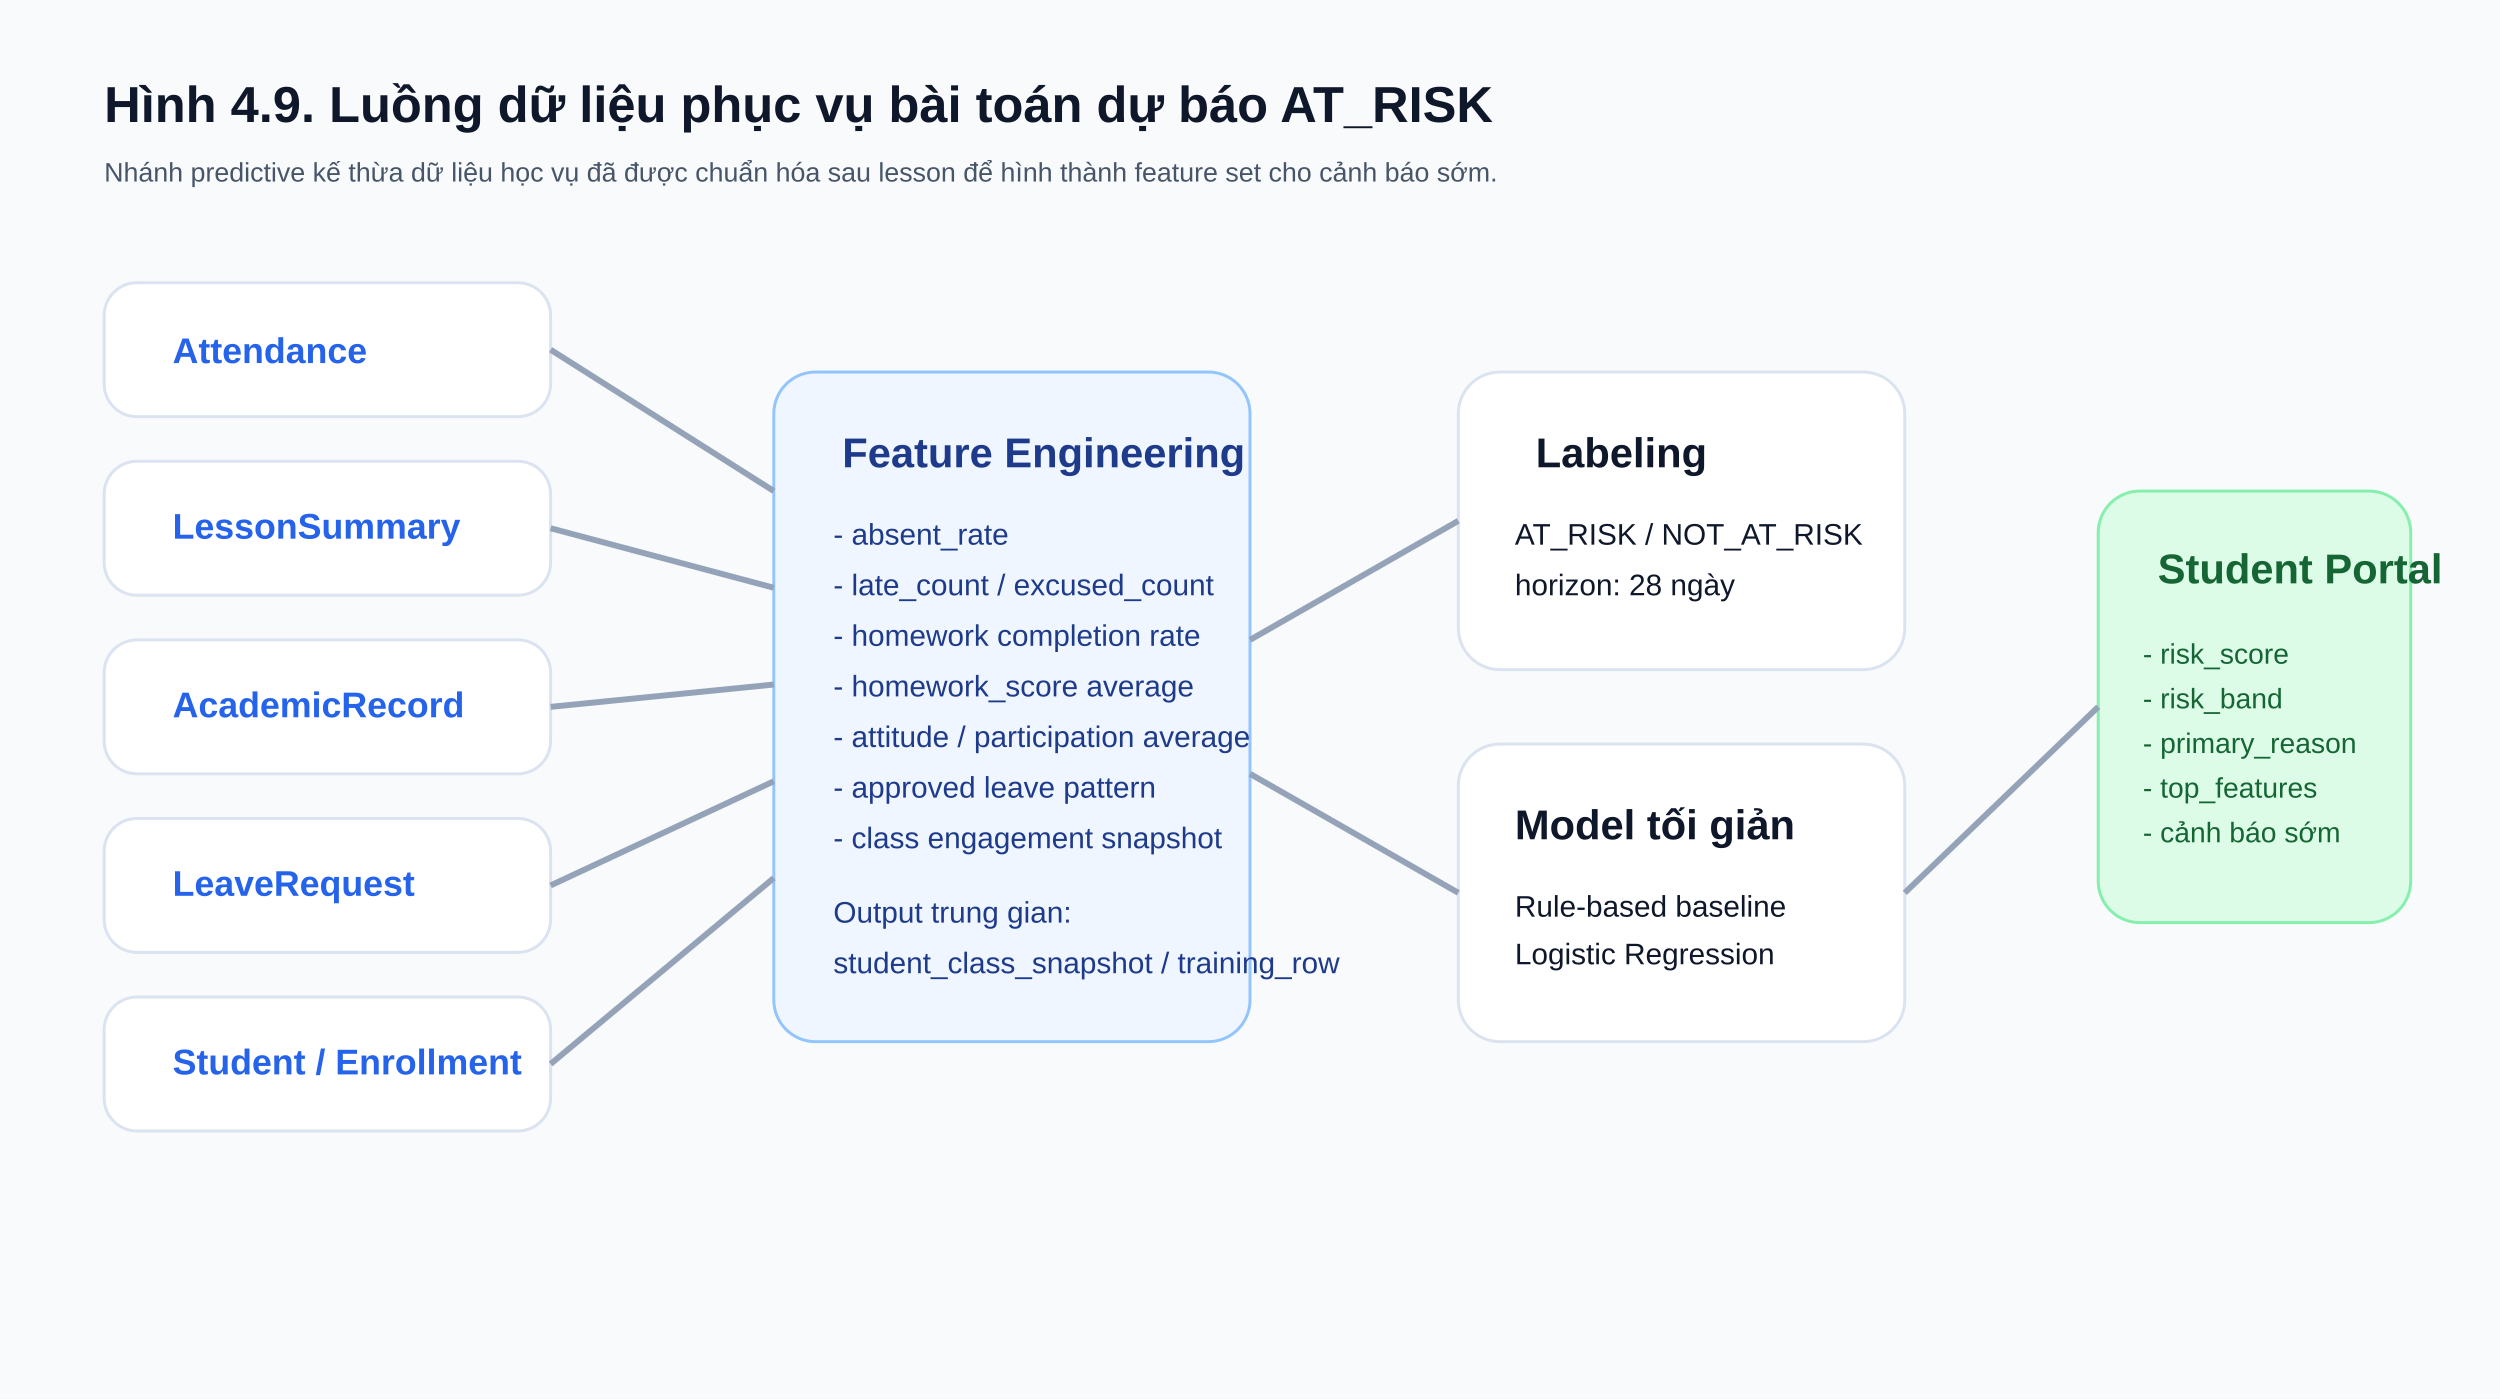
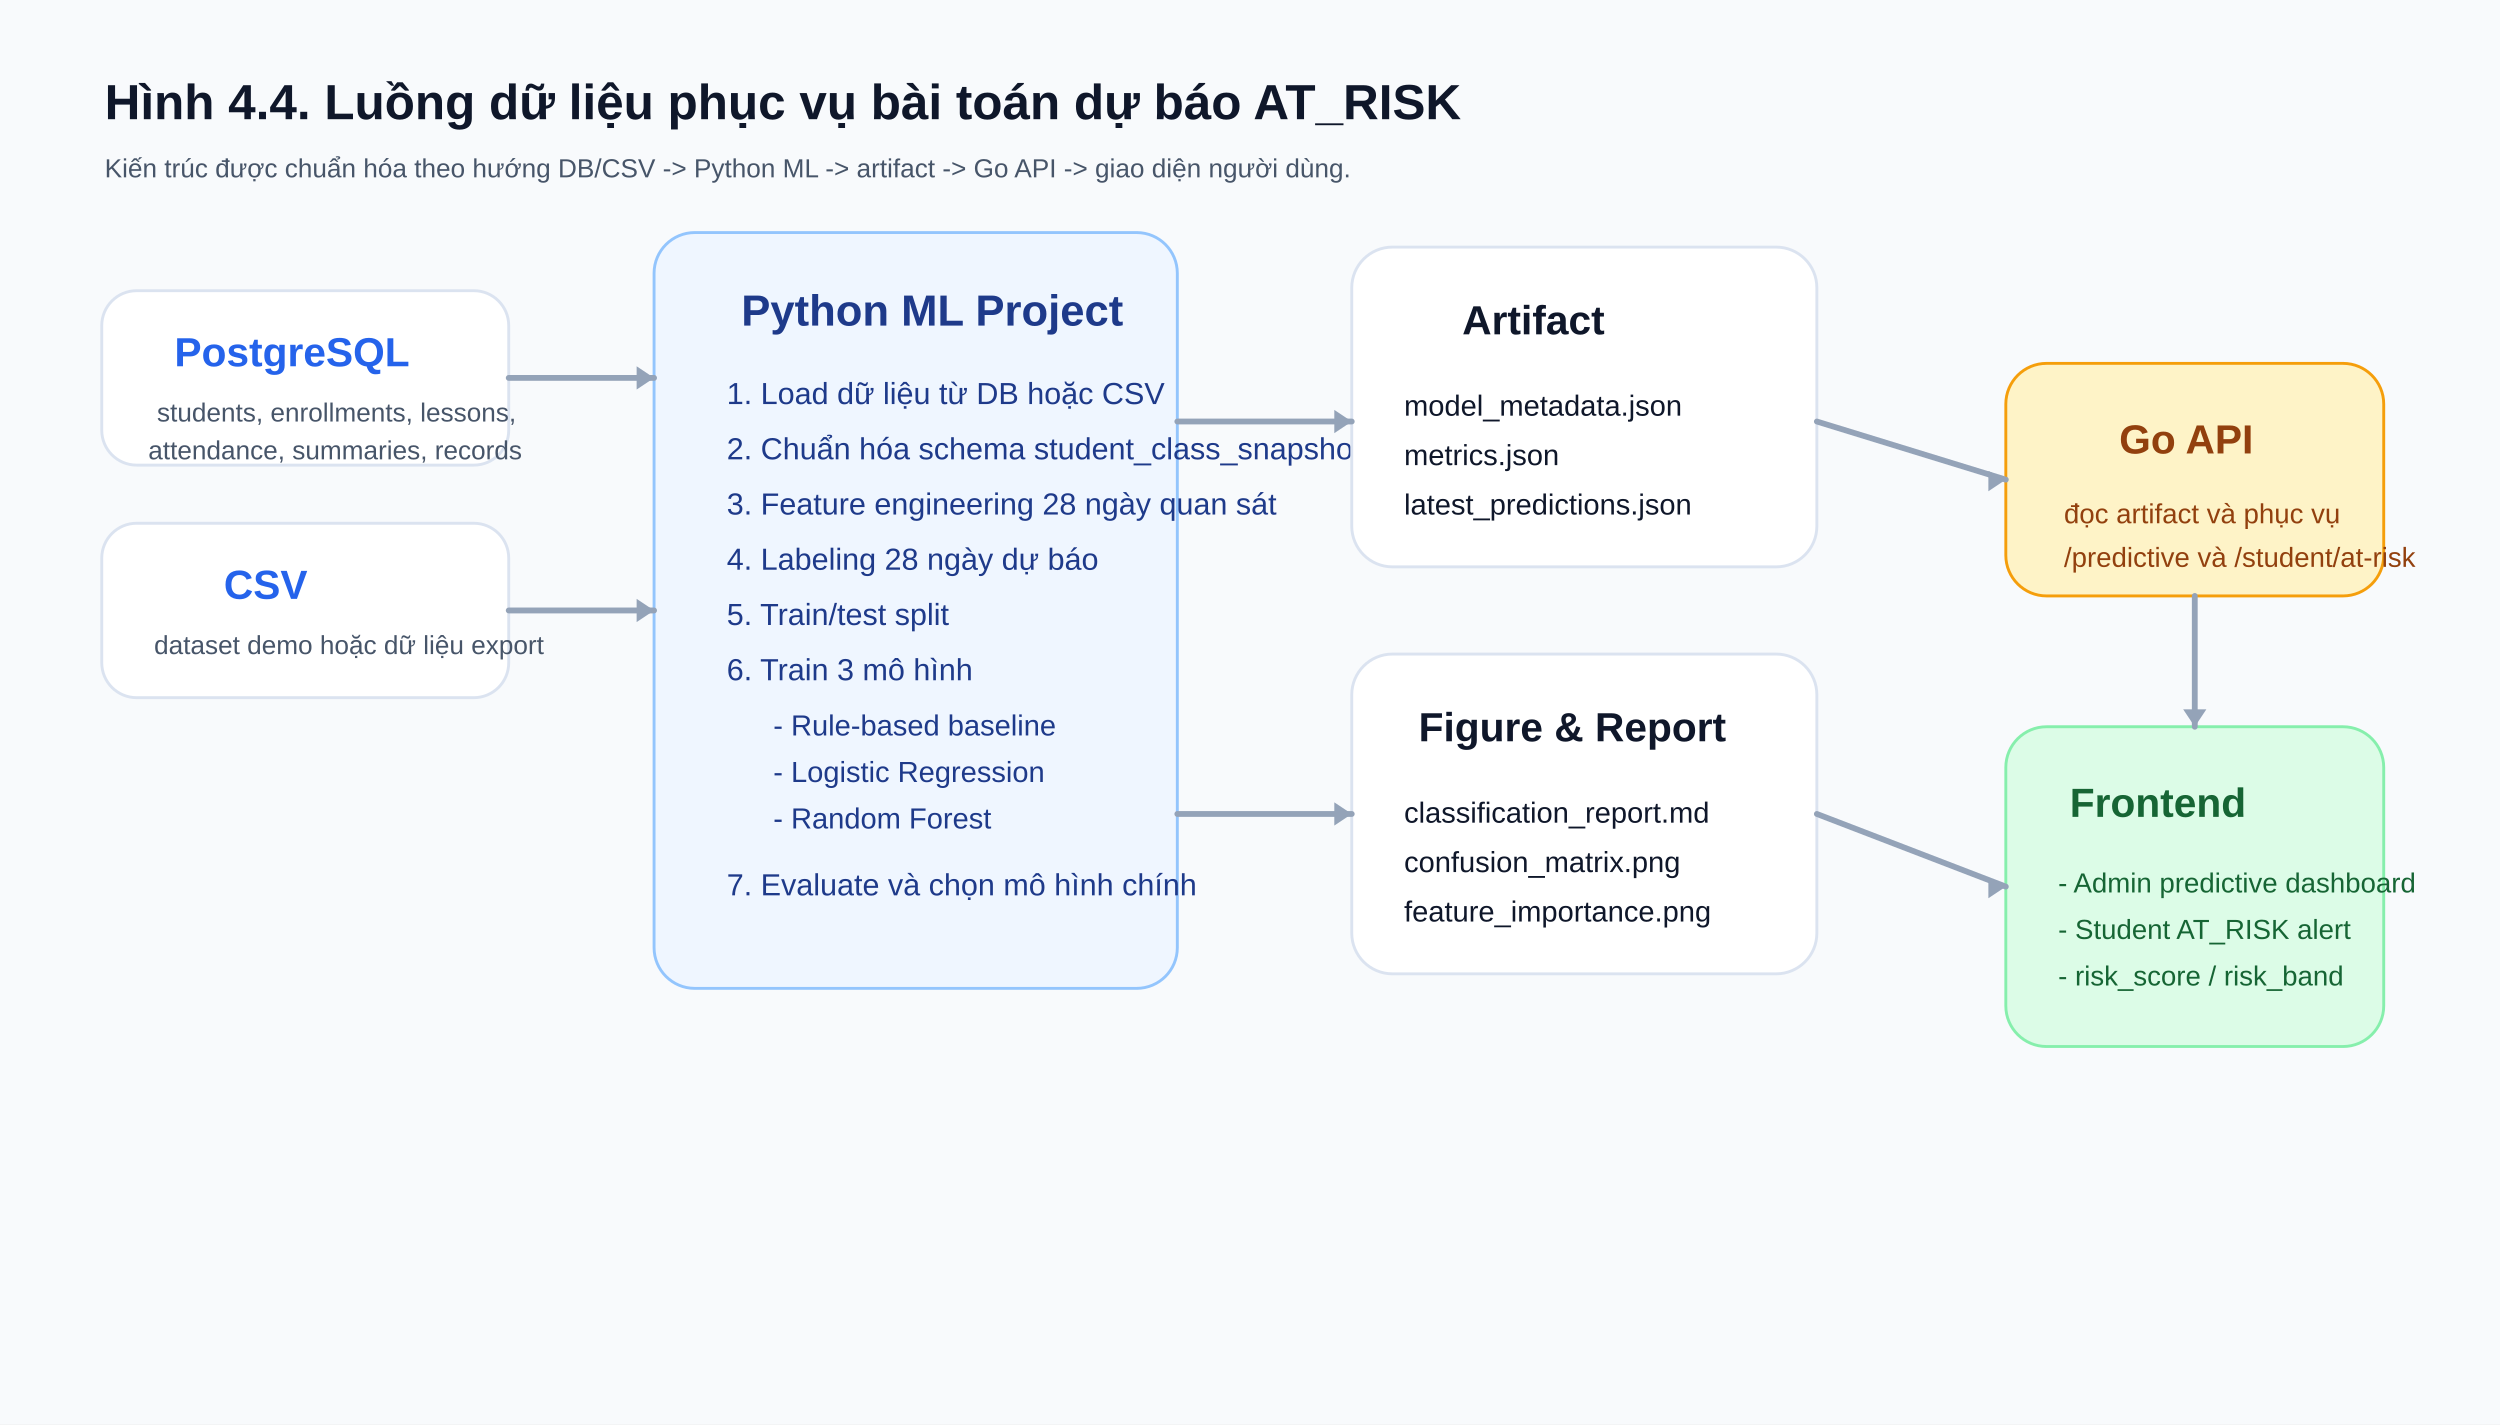
- <svg xmlns="http://www.w3.org/2000/svg" width="1680" height="940" viewBox="0 0 1680 940">
-   <rect width="1680" height="940" fill="#f8fafc" />
-   <text x="70" y="82" font-family="Arial, Helvetica, sans-serif" font-size="34" font-weight="700" fill="#0f172a">Hình 4.9. Luồng dữ liệu phục vụ bài toán dự báo AT_RISK</text>
-   <text x="70" y="122" font-family="Arial, Helvetica, sans-serif" font-size="18" fill="#475569">Nhánh predictive kế thừa dữ liệu học vụ đã được chuẩn hóa sau lesson để hình thành feature set cho cảnh báo sớm.</text>
-   <rect x="70" y="190" width="300" height="90" rx="22" fill="#ffffff" stroke="#dbe3f0" stroke-width="2" />
-   <rect x="70" y="310" width="300" height="90" rx="22" fill="#ffffff" stroke="#dbe3f0" stroke-width="2" />
-   <rect x="70" y="430" width="300" height="90" rx="22" fill="#ffffff" stroke="#dbe3f0" stroke-width="2" />
-   <rect x="70" y="550" width="300" height="90" rx="22" fill="#ffffff" stroke="#dbe3f0" stroke-width="2" />
-   <rect x="70" y="670" width="300" height="90" rx="22" fill="#ffffff" stroke="#dbe3f0" stroke-width="2" />
-   <text x="116" y="244" font-family="Arial, Helvetica, sans-serif" font-size="24" font-weight="700" fill="#2563eb">Attendance</text>
-   <text x="116" y="362" font-family="Arial, Helvetica, sans-serif" font-size="24" font-weight="700" fill="#2563eb">LessonSummary</text>
-   <text x="116" y="482" font-family="Arial, Helvetica, sans-serif" font-size="24" font-weight="700" fill="#2563eb">AcademicRecord</text>
-   <text x="116" y="602" font-family="Arial, Helvetica, sans-serif" font-size="24" font-weight="700" fill="#2563eb">LeaveRequest</text>
-   <text x="116" y="722" font-family="Arial, Helvetica, sans-serif" font-size="24" font-weight="700" fill="#2563eb">Student / Enrollment</text>
-   <rect x="520" y="250" width="320" height="450" rx="28" fill="#eff6ff" stroke="#93c5fd" stroke-width="2" />
-   <text x="566" y="314" font-family="Arial, Helvetica, sans-serif" font-size="28" font-weight="700" fill="#1e3a8a">Feature Engineering</text>
-   <text x="560" y="366" font-family="Arial, Helvetica, sans-serif" font-size="20" fill="#1e3a8a">- absent_rate</text>
-   <text x="560" y="400" font-family="Arial, Helvetica, sans-serif" font-size="20" fill="#1e3a8a">- late_count / excused_count</text>
-   <text x="560" y="434" font-family="Arial, Helvetica, sans-serif" font-size="20" fill="#1e3a8a">- homework completion rate</text>
-   <text x="560" y="468" font-family="Arial, Helvetica, sans-serif" font-size="20" fill="#1e3a8a">- homework_score average</text>
-   <text x="560" y="502" font-family="Arial, Helvetica, sans-serif" font-size="20" fill="#1e3a8a">- attitude / participation average</text>
-   <text x="560" y="536" font-family="Arial, Helvetica, sans-serif" font-size="20" fill="#1e3a8a">- approved leave pattern</text>
-   <text x="560" y="570" font-family="Arial, Helvetica, sans-serif" font-size="20" fill="#1e3a8a">- class engagement snapshot</text>
-   <text x="560" y="620" font-family="Arial, Helvetica, sans-serif" font-size="20" fill="#1e3a8a">Output trung gian:</text>
-   <text x="560" y="654" font-family="Arial, Helvetica, sans-serif" font-size="20" fill="#1e3a8a">student_class_snapshot / training_row</text>
-   <rect x="980" y="250" width="300" height="200" rx="28" fill="#ffffff" stroke="#dbe3f0" stroke-width="2" />
-   <text x="1032" y="314" font-family="Arial, Helvetica, sans-serif" font-size="28" font-weight="700" fill="#0f172a">Labeling</text>
-   <text x="1018" y="366" font-family="Arial, Helvetica, sans-serif" font-size="20" fill="#0f172a">AT_RISK / NOT_AT_RISK</text>
-   <text x="1018" y="400" font-family="Arial, Helvetica, sans-serif" font-size="20" fill="#0f172a">horizon: 28 ngày</text>
-   <rect x="980" y="500" width="300" height="200" rx="28" fill="#ffffff" stroke="#dbe3f0" stroke-width="2" />
-   <text x="1018" y="564" font-family="Arial, Helvetica, sans-serif" font-size="28" font-weight="700" fill="#0f172a">Model tối giản</text>
-   <text x="1018" y="616" font-family="Arial, Helvetica, sans-serif" font-size="20" fill="#0f172a">Rule-based baseline</text>
-   <text x="1018" y="648" font-family="Arial, Helvetica, sans-serif" font-size="20" fill="#0f172a">Logistic Regression</text>
-   <rect x="1410" y="330" width="210" height="290" rx="28" fill="#dcfce7" stroke="#86efac" stroke-width="2" />
-   <text x="1450" y="392" font-family="Arial, Helvetica, sans-serif" font-size="28" font-weight="700" fill="#166534">Student Portal</text>
-   <text x="1440" y="446" font-family="Arial, Helvetica, sans-serif" font-size="19" fill="#166534">- risk_score</text>
-   <text x="1440" y="476" font-family="Arial, Helvetica, sans-serif" font-size="19" fill="#166534">- risk_band</text>
-   <text x="1440" y="506" font-family="Arial, Helvetica, sans-serif" font-size="19" fill="#166534">- primary_reason</text>
-   <text x="1440" y="536" font-family="Arial, Helvetica, sans-serif" font-size="19" fill="#166534">- top_features</text>
-   <text x="1440" y="566" font-family="Arial, Helvetica, sans-serif" font-size="19" fill="#166534">- cảnh báo sớm</text>
-   <g stroke="#94a3b8" stroke-width="4" fill="none">
-     <line x1="370" y1="235" x2="520" y2="330" />
-     <line x1="370" y1="355" x2="520" y2="395" />
-     <line x1="370" y1="475" x2="520" y2="460" />
-     <line x1="370" y1="595" x2="520" y2="525" />
-     <line x1="370" y1="715" x2="520" y2="590" />
-     <line x1="840" y1="430" x2="980" y2="350" />
-     <line x1="840" y1="520" x2="980" y2="600" />
-     <line x1="1280" y1="600" x2="1410" y2="475" />
+ <svg xmlns="http://www.w3.org/2000/svg" width="1720" height="980" viewBox="0 0 1720 980">
+   <rect width="1720" height="980" fill="#f8fafc" />
+   <text x="72" y="82" font-family="Arial, Helvetica, sans-serif" font-size="34" font-weight="700" fill="#0f172a">Hình 4.4. Luồng dữ liệu phục vụ bài toán dự báo AT_RISK</text>
+   <text x="72" y="122" font-family="Arial, Helvetica, sans-serif" font-size="18" fill="#475569">Kiến trúc được chuẩn hóa theo hướng DB/CSV -&gt; Python ML -&gt; artifact -&gt; Go API -&gt; giao diện người dùng.</text>
+   <rect x="70" y="200" width="280" height="120" rx="24" fill="#ffffff" stroke="#dbe3f0" stroke-width="2" />
+   <rect x="70" y="360" width="280" height="120" rx="24" fill="#ffffff" stroke="#dbe3f0" stroke-width="2" />
+   <text x="120" y="252" font-family="Arial, Helvetica, sans-serif" font-size="28" font-weight="700" fill="#2563eb">PostgreSQL</text>
+   <text x="108" y="290" font-family="Arial, Helvetica, sans-serif" font-size="18" fill="#475569">students, enrollments, lessons,</text>
+   <text x="102" y="316" font-family="Arial, Helvetica, sans-serif" font-size="18" fill="#475569">attendance, summaries, records</text>
+   <text x="154" y="412" font-family="Arial, Helvetica, sans-serif" font-size="28" font-weight="700" fill="#2563eb">CSV</text>
+   <text x="106" y="450" font-family="Arial, Helvetica, sans-serif" font-size="18" fill="#475569">dataset demo hoặc dữ liệu export</text>
+   <rect x="450" y="160" width="360" height="520" rx="28" fill="#eff6ff" stroke="#93c5fd" stroke-width="2" />
+   <text x="510" y="224" font-family="Arial, Helvetica, sans-serif" font-size="30" font-weight="700" fill="#1e3a8a">Python ML Project</text>
+   <text x="500" y="278" font-family="Arial, Helvetica, sans-serif" font-size="21" fill="#1e3a8a">1. Load dữ liệu từ DB hoặc CSV</text>
+   <text x="500" y="316" font-family="Arial, Helvetica, sans-serif" font-size="21" fill="#1e3a8a">2. Chuẩn hóa schema student_class_snapshot</text>
+   <text x="500" y="354" font-family="Arial, Helvetica, sans-serif" font-size="21" fill="#1e3a8a">3. Feature engineering 28 ngày quan sát</text>
+   <text x="500" y="392" font-family="Arial, Helvetica, sans-serif" font-size="21" fill="#1e3a8a">4. Labeling 28 ngày dự báo</text>
+   <text x="500" y="430" font-family="Arial, Helvetica, sans-serif" font-size="21" fill="#1e3a8a">5. Train/test split</text>
+   <text x="500" y="468" font-family="Arial, Helvetica, sans-serif" font-size="21" fill="#1e3a8a">6. Train 3 mô hình</text>
+   <text x="532" y="506" font-family="Arial, Helvetica, sans-serif" font-size="20" fill="#1e3a8a">- Rule-based baseline</text>
+   <text x="532" y="538" font-family="Arial, Helvetica, sans-serif" font-size="20" fill="#1e3a8a">- Logistic Regression</text>
+   <text x="532" y="570" font-family="Arial, Helvetica, sans-serif" font-size="20" fill="#1e3a8a">- Random Forest</text>
+   <text x="500" y="616" font-family="Arial, Helvetica, sans-serif" font-size="21" fill="#1e3a8a">7. Evaluate và chọn mô hình chính</text>
+   <rect x="930" y="170" width="320" height="220" rx="28" fill="#ffffff" stroke="#dbe3f0" stroke-width="2" />
+   <text x="1006" y="230" font-family="Arial, Helvetica, sans-serif" font-size="28" font-weight="700" fill="#0f172a">Artifact</text>
+   <text x="966" y="286" font-family="Arial, Helvetica, sans-serif" font-size="20" fill="#0f172a">model_metadata.json</text>
+   <text x="966" y="320" font-family="Arial, Helvetica, sans-serif" font-size="20" fill="#0f172a">metrics.json</text>
+   <text x="966" y="354" font-family="Arial, Helvetica, sans-serif" font-size="20" fill="#0f172a">latest_predictions.json</text>
+   <rect x="930" y="450" width="320" height="220" rx="28" fill="#ffffff" stroke="#dbe3f0" stroke-width="2" />
+   <text x="976" y="510" font-family="Arial, Helvetica, sans-serif" font-size="28" font-weight="700" fill="#0f172a">Figure &amp; Report</text>
+   <text x="966" y="566" font-family="Arial, Helvetica, sans-serif" font-size="20" fill="#0f172a">classification_report.md</text>
+   <text x="966" y="600" font-family="Arial, Helvetica, sans-serif" font-size="20" fill="#0f172a">confusion_matrix.png</text>
+   <text x="966" y="634" font-family="Arial, Helvetica, sans-serif" font-size="20" fill="#0f172a">feature_importance.png</text>
+   <rect x="1380" y="250" width="260" height="160" rx="28" fill="#fef3c7" stroke="#f59e0b" stroke-width="2" />
+   <text x="1458" y="312" font-family="Arial, Helvetica, sans-serif" font-size="28" font-weight="700" fill="#92400e">Go API</text>
+   <text x="1420" y="360" font-family="Arial, Helvetica, sans-serif" font-size="19" fill="#92400e">đọc artifact và phục vụ</text>
+   <text x="1420" y="390" font-family="Arial, Helvetica, sans-serif" font-size="19" fill="#92400e">/predictive và /student/at-risk</text>
+   <rect x="1380" y="500" width="260" height="220" rx="28" fill="#dcfce7" stroke="#86efac" stroke-width="2" />
+   <text x="1424" y="562" font-family="Arial, Helvetica, sans-serif" font-size="28" font-weight="700" fill="#166534">Frontend</text>
+   <text x="1416" y="614" font-family="Arial, Helvetica, sans-serif" font-size="19" fill="#166534">- Admin predictive dashboard</text>
+   <text x="1416" y="646" font-family="Arial, Helvetica, sans-serif" font-size="19" fill="#166534">- Student AT_RISK alert</text>
+   <text x="1416" y="678" font-family="Arial, Helvetica, sans-serif" font-size="19" fill="#166534">- risk_score / risk_band</text>
+   <g stroke="#94a3b8" stroke-width="4" fill="none" stroke-linecap="round">
+     <line x1="350" y1="260" x2="450" y2="260" />
+     <line x1="350" y1="420" x2="450" y2="420" />
+     <line x1="810" y1="290" x2="930" y2="290" />
+     <line x1="810" y1="560" x2="930" y2="560" />
+     <line x1="1250" y1="290" x2="1380" y2="330" />
+     <line x1="1250" y1="560" x2="1380" y2="610" />
+     <line x1="1510" y1="410" x2="1510" y2="500" />
  </g>
+   <polygon points="438,252 450,260 438,268" fill="#94a3b8" />
+   <polygon points="438,412 450,420 438,428" fill="#94a3b8" />
+   <polygon points="918,282 930,290 918,298" fill="#94a3b8" />
+   <polygon points="918,552 930,560 918,568" fill="#94a3b8" />
+   <polygon points="1368,324 1380,330 1368,338" fill="#94a3b8" />
+   <polygon points="1368,604 1380,610 1368,618" fill="#94a3b8" />
+   <polygon points="1502,488 1510,500 1518,488" fill="#94a3b8" />
</svg>
